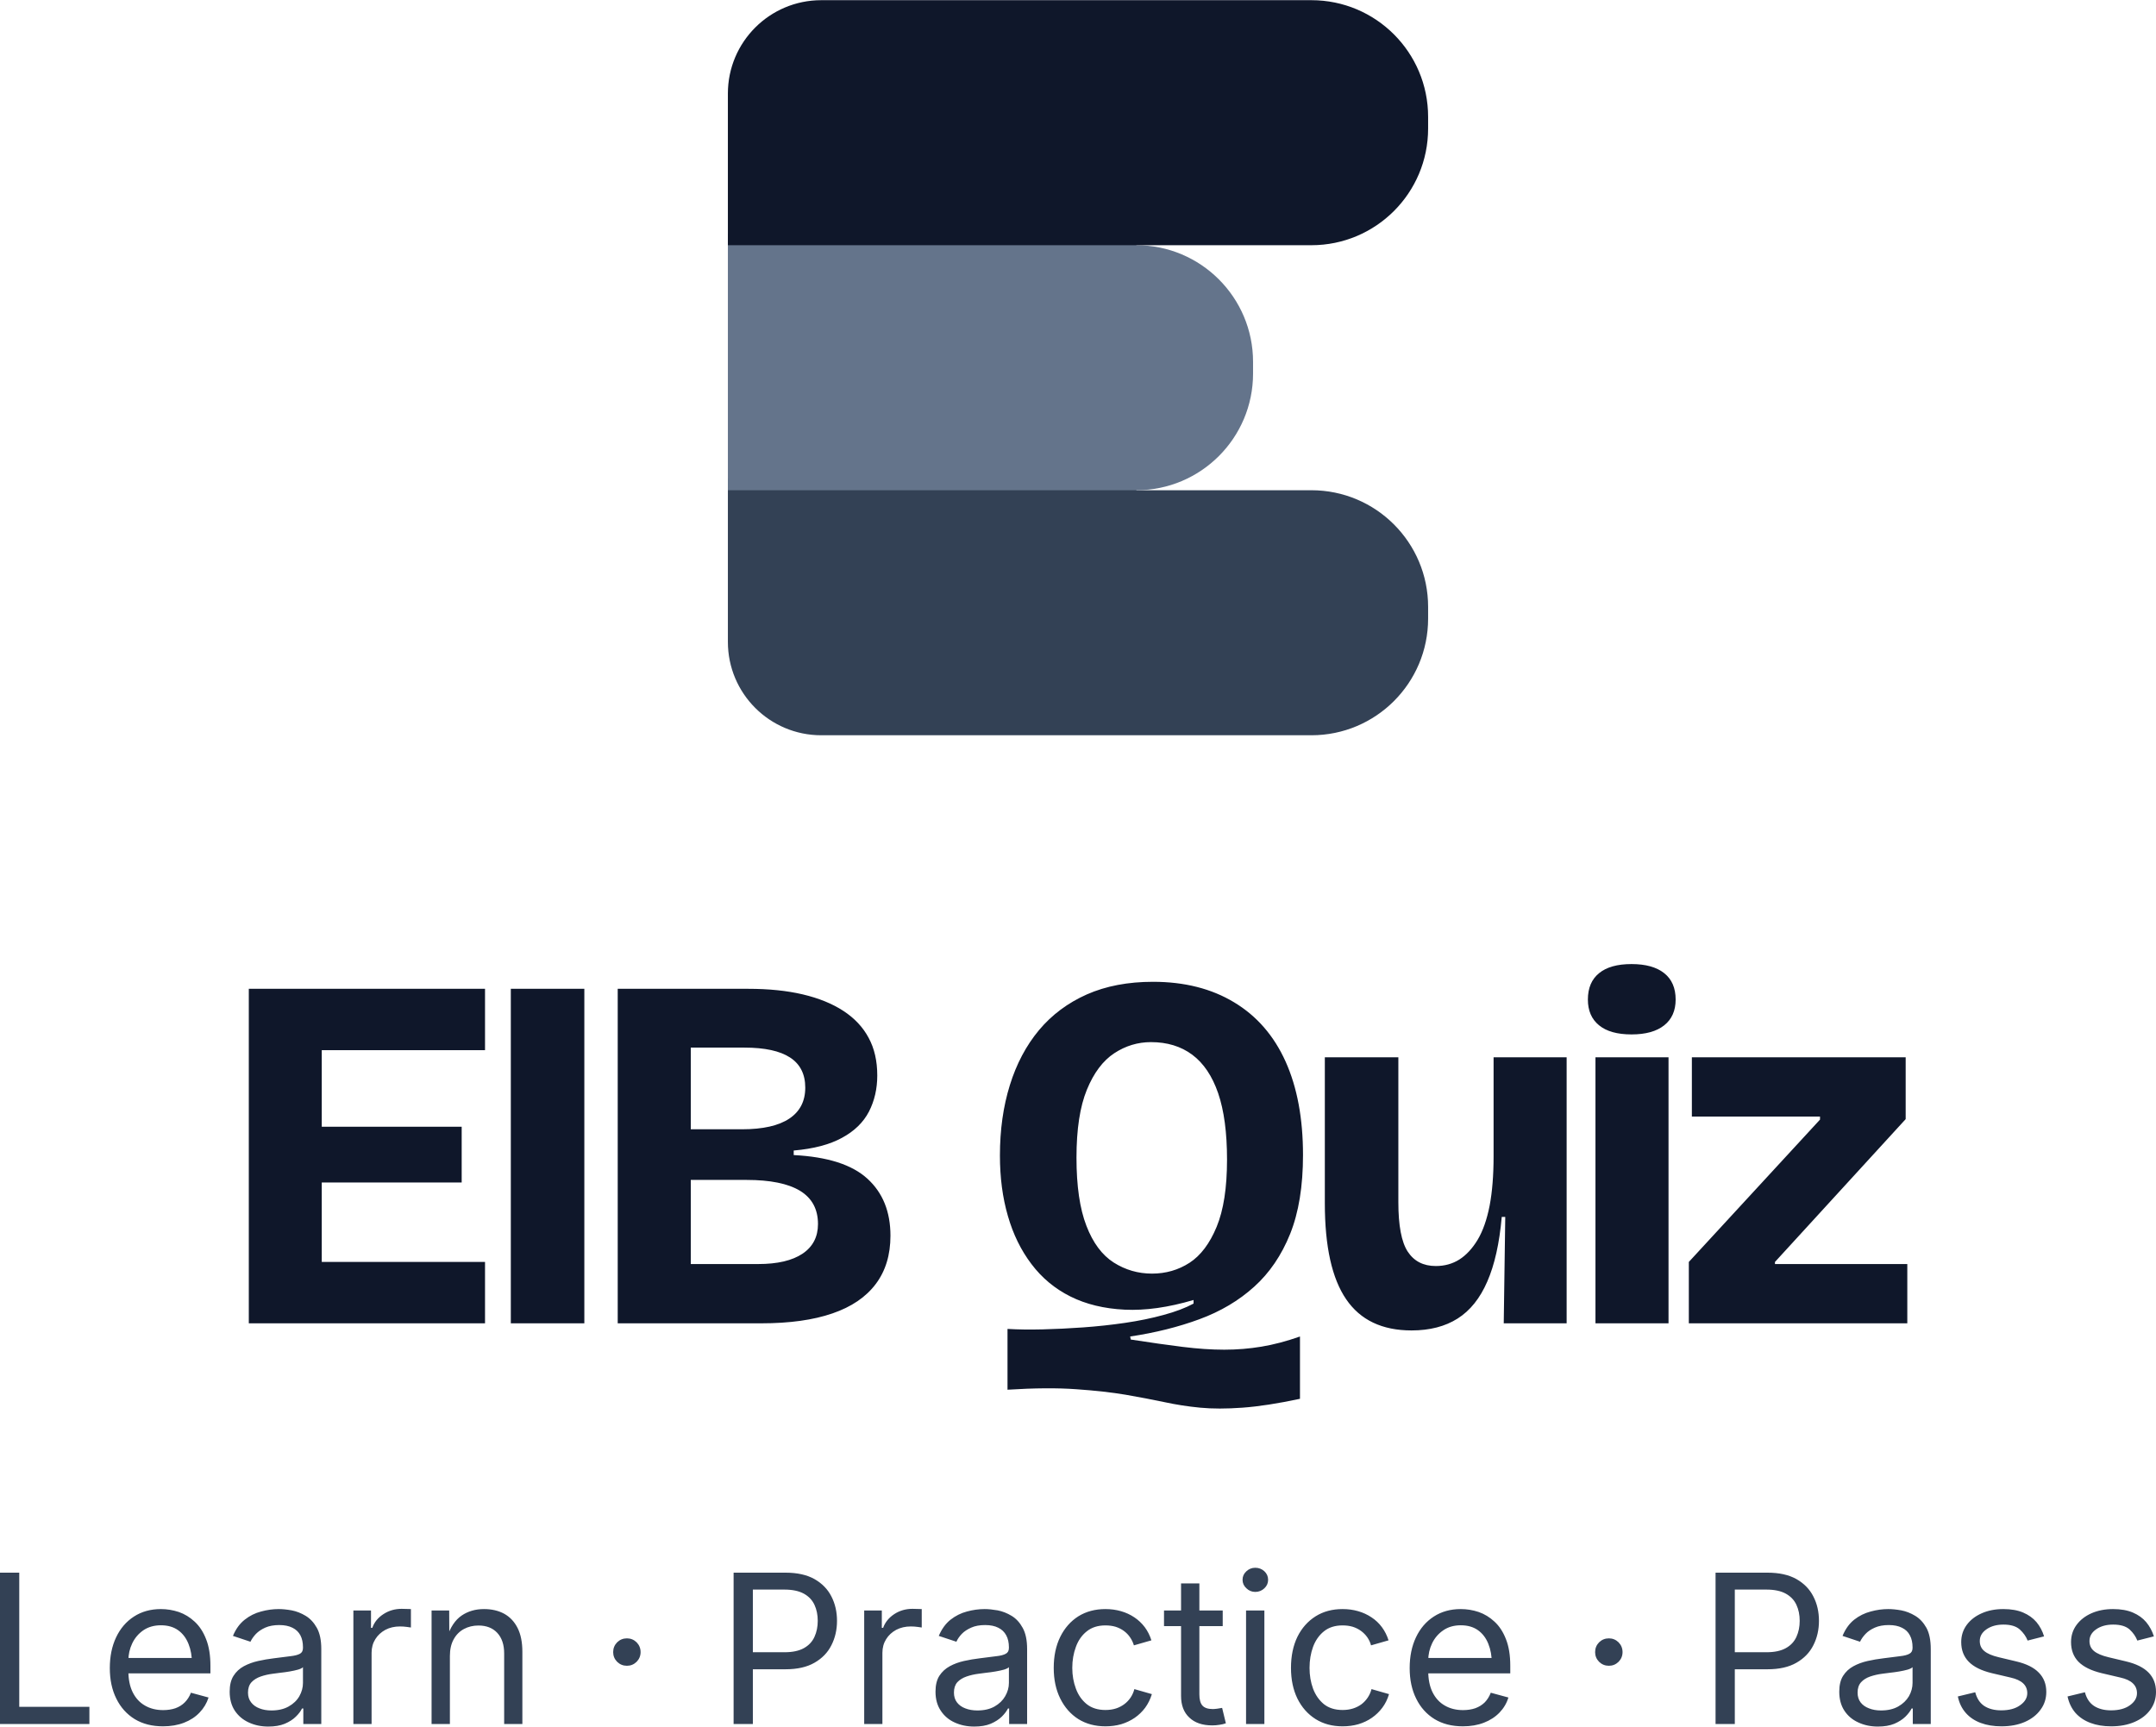
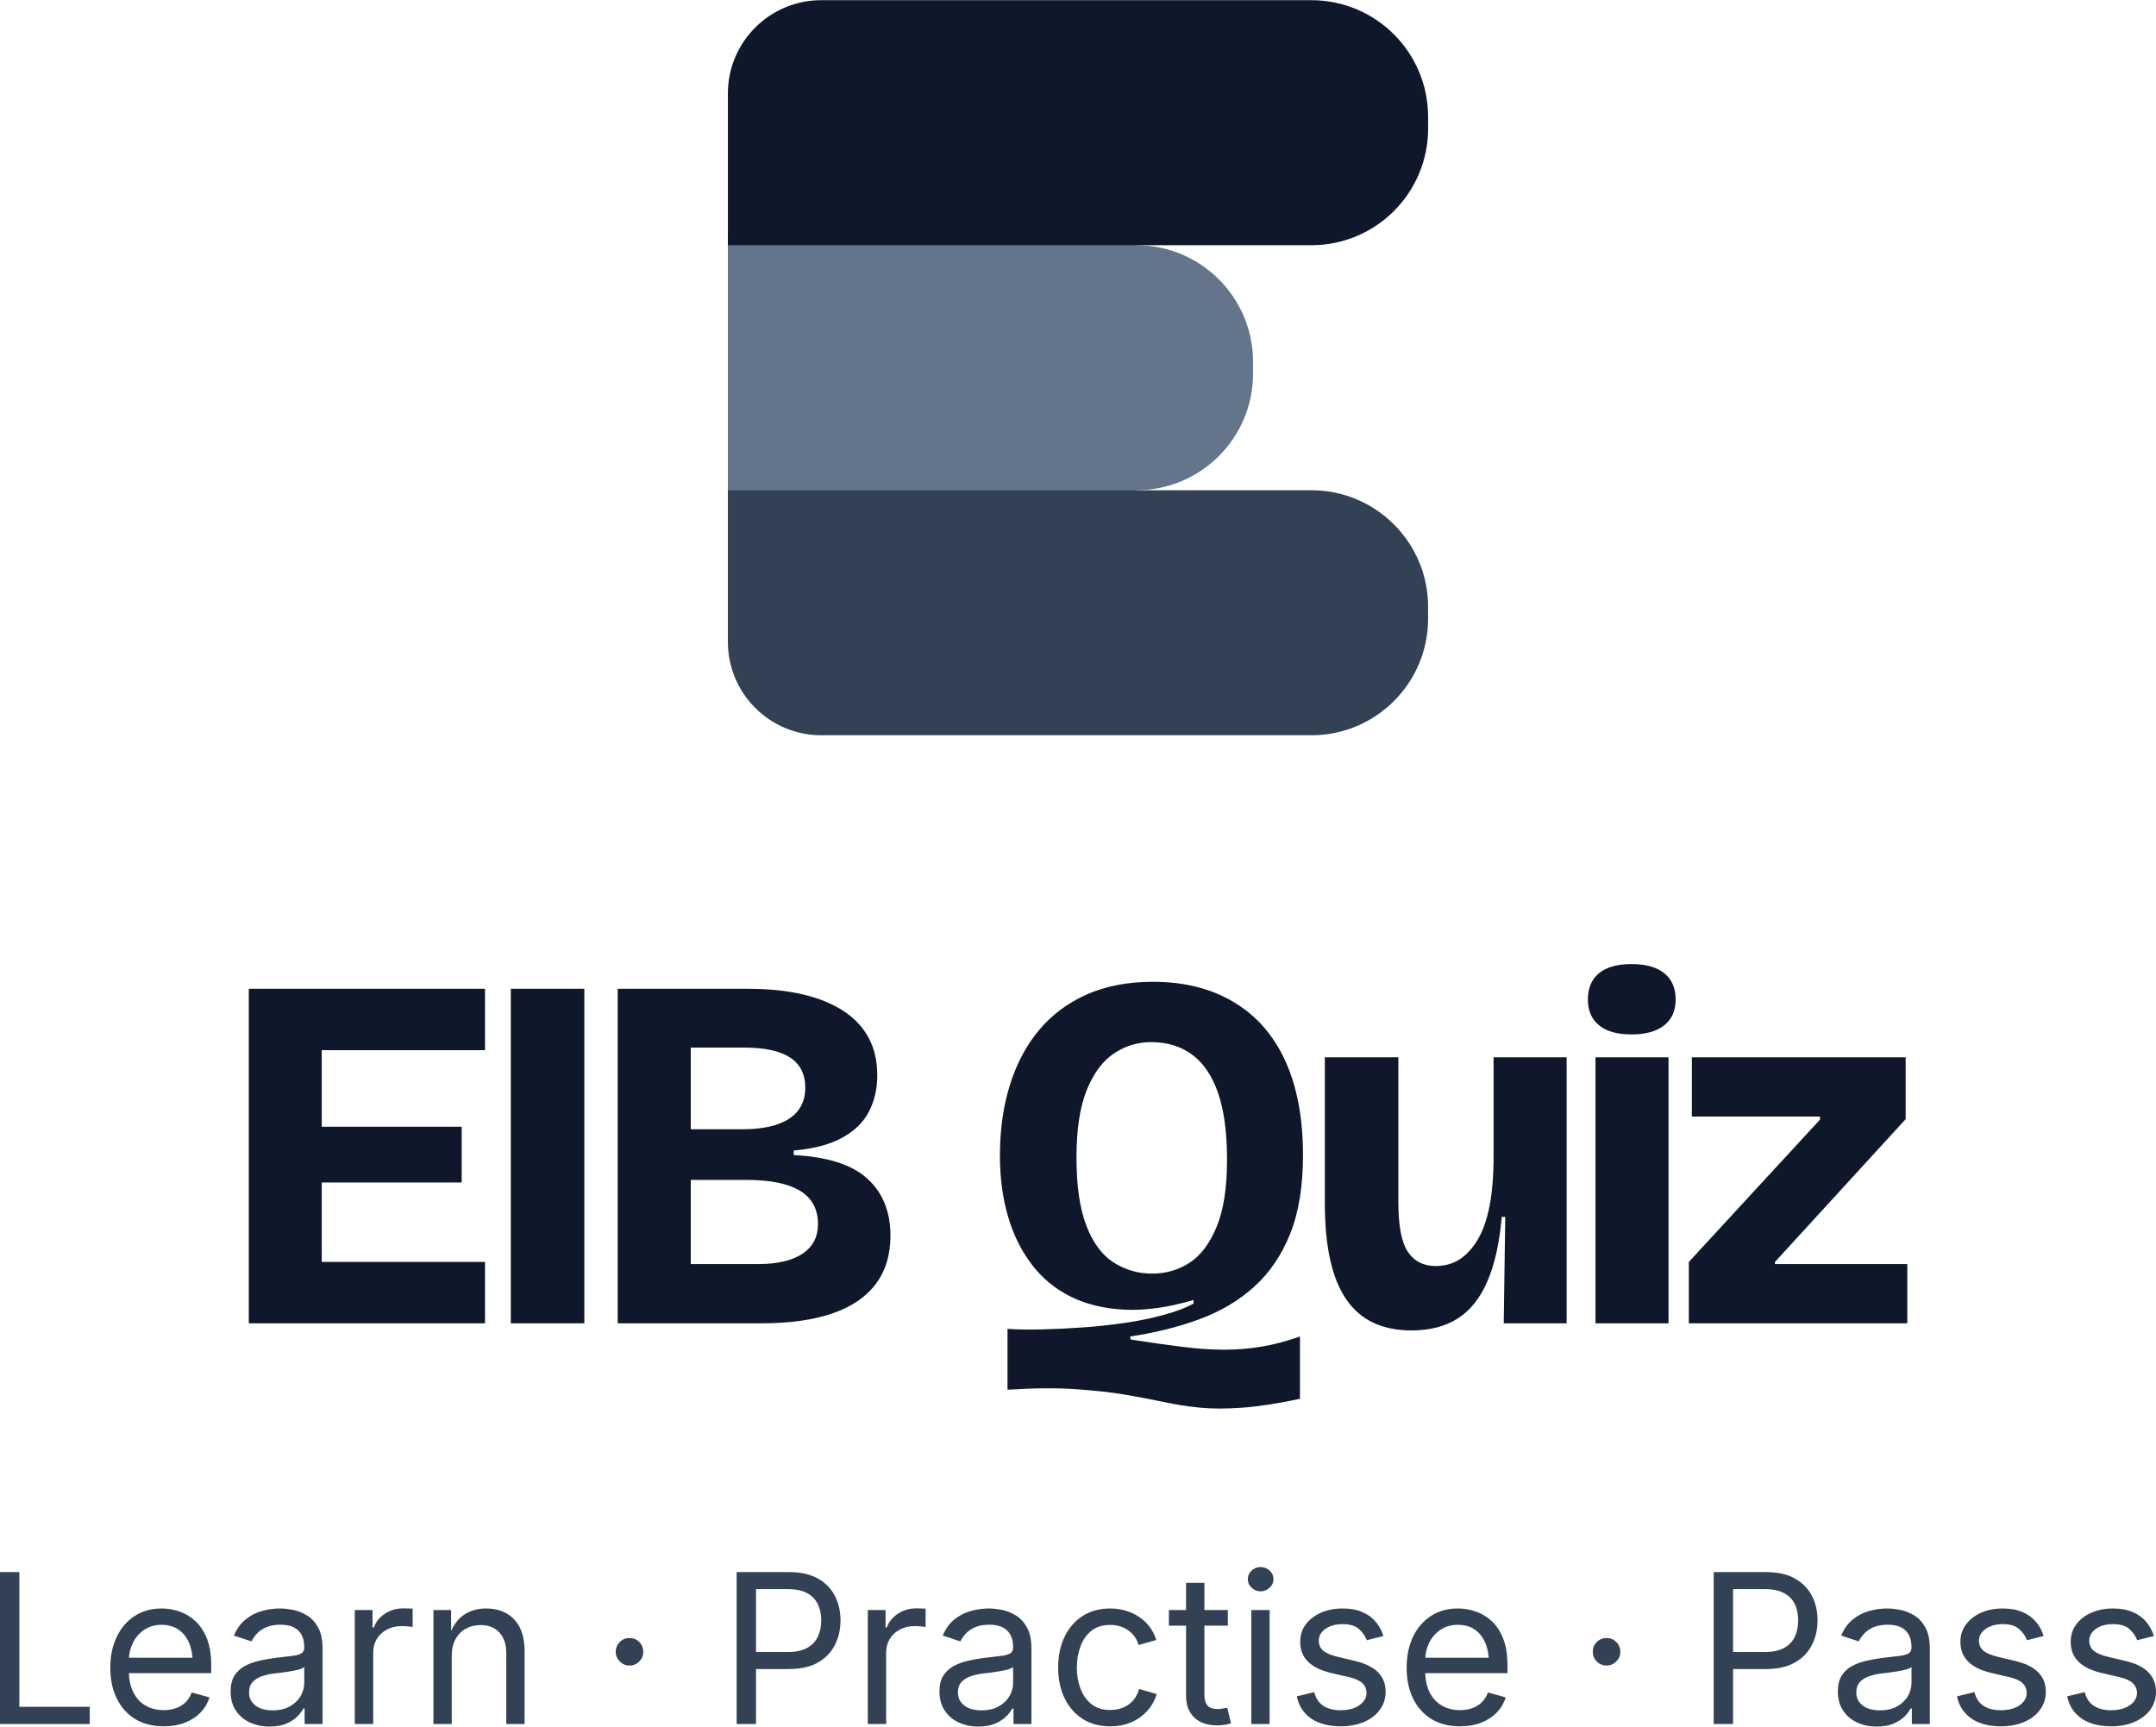
<svg xmlns="http://www.w3.org/2000/svg" viewBox="0 0 184.74 147.96" width="739" height="592" role="img" aria-label="EIB Quiz">
  <g transform="translate(62.37 0) scale(1)">
    <path fill="#334155" d="M0 42H50A10 10 0 0 1 60 52V53A10 10 0 0 1 50 63H8A8 8 0 0 1 0 55Z M0 41H35V42H0Z" />
    <path fill="#64748B" d="M0 21H35A10 10 0 0 1 45 31V32A10 10 0 0 1 35 42H0Z M0 20H35V21H0Z" />
    <path fill="#0F172A" d="M8 0H50A10 10 0 0 1 60 10V11A10 10 0 0 1 50 21H0V8A8 8 0 0 1 8 0Z" />
  </g>
  <path fill="#0F172A" d="M27.57 113.4L21.32 113.4L21.32 84.73L27.57 84.73L27.57 113.4ZM41.56 113.4L25.79 113.4L25.79 108.14L41.56 108.14L41.56 113.4ZM39.56 101.33L25.79 101.33L25.79 96.55L39.56 96.55L39.56 101.33ZM41.56 89.99L25.79 89.99L25.79 84.73L41.56 84.73L41.56 89.99ZM50.07 113.4L43.77 113.4L43.77 84.73L50.07 84.73L50.07 113.4ZM65.23 113.4L52.93 113.4L52.93 84.73L64.1 84.73Q66.75 84.73 68.79 85.21Q70.83 85.69 72.26 86.62Q73.7 87.56 74.43 88.93Q75.17 90.29 75.17 92.16L75.17 92.16Q75.17 93.86 74.46 95.25Q73.74 96.64 72.15 97.5Q70.57 98.37 68.01 98.59L68.01 98.59L68.01 98.98Q72.35 99.2 74.32 101Q76.3 102.8 76.3 105.89L76.3 105.89Q76.3 108.36 75.04 110.03Q73.78 111.71 71.33 112.55Q68.87 113.4 65.23 113.4L65.23 113.4ZM59.19 101.11L59.19 108.32L64.97 108.32Q67.44 108.32 68.77 107.43Q70.09 106.54 70.09 104.89L70.09 104.89Q70.09 102.98 68.55 102.04Q67.01 101.11 63.97 101.11L63.97 101.11L59.19 101.11ZM59.19 89.77L59.19 96.77L63.58 96.77Q66.27 96.77 67.64 95.85Q69 94.94 69 93.2L69 93.2Q69 91.47 67.7 90.62Q66.4 89.77 63.79 89.77L63.79 89.77L59.19 89.77ZM111.39 114.53L111.39 119.87Q108.53 120.48 106.46 120.63Q104.4 120.78 102.84 120.63Q101.27 120.48 99.75 120.15Q98.23 119.83 96.45 119.52Q94.67 119.22 92.24 119.05Q89.81 118.87 86.33 119.09L86.33 119.09L86.33 113.88Q87.68 113.96 89.33 113.92Q90.98 113.88 92.81 113.75Q94.63 113.62 96.41 113.36Q98.19 113.1 99.71 112.68Q101.23 112.27 102.27 111.71L102.27 111.71L102.27 111.4Q99.02 112.36 96.37 112.23Q93.72 112.1 91.72 111.1Q89.72 110.1 88.38 108.32Q87.03 106.54 86.36 104.19Q85.68 101.85 85.68 99.02L85.68 99.02Q85.68 95.72 86.53 92.99Q87.38 90.25 89.03 88.27Q90.68 86.3 93.13 85.21Q95.58 84.13 98.8 84.13L98.8 84.13Q102.84 84.13 105.75 85.89Q108.66 87.64 110.16 90.97Q111.65 94.29 111.65 98.98L111.65 98.98Q111.65 102.98 110.55 105.73Q109.44 108.49 107.46 110.27Q105.49 112.05 102.77 113.05Q100.06 114.05 96.84 114.53L96.84 114.53L96.89 114.79Q99.41 115.18 101.34 115.42Q103.27 115.66 104.9 115.66Q106.53 115.66 108.09 115.4Q109.66 115.14 111.39 114.53L111.39 114.53ZM98.71 109.14L98.71 109.14Q100.49 109.14 101.93 108.21Q103.36 107.28 104.25 105.13Q105.14 102.98 105.14 99.37L105.14 99.37Q105.14 95.9 104.38 93.68Q103.62 91.47 102.16 90.38Q100.71 89.3 98.62 89.3L98.62 89.3Q96.93 89.3 95.48 90.25Q94.02 91.21 93.13 93.38Q92.24 95.55 92.24 99.2L92.24 99.2Q92.24 102.85 93.09 105.04Q93.93 107.23 95.43 108.19Q96.93 109.14 98.71 109.14ZM120.95 114.01L120.95 114.01Q117.17 114.01 115.35 111.34Q113.52 108.67 113.52 103.11L113.52 103.11L113.52 90.6L119.82 90.6L119.82 103.02Q119.82 106.02 120.62 107.25Q121.43 108.49 123.03 108.49L123.03 108.49Q124.16 108.49 125.05 107.93Q125.94 107.36 126.62 106.23Q127.29 105.1 127.64 103.32Q127.98 101.54 127.98 99.07L127.98 99.07L127.98 90.6L134.24 90.6L134.24 102.76L134.24 113.4L128.85 113.4L128.98 104.28L128.68 104.28Q128.38 107.67 127.44 109.82Q126.51 111.97 124.9 112.99Q123.29 114.01 120.95 114.01ZM142.97 113.4L136.71 113.4L136.71 90.6L142.97 90.6L142.97 113.4ZM139.8 88.64L139.8 88.64Q137.97 88.64 137.02 87.86Q136.06 87.08 136.06 85.65L136.06 85.65Q136.06 84.17 137.02 83.39Q137.97 82.61 139.8 82.61L139.8 82.61Q141.62 82.61 142.6 83.39Q143.58 84.17 143.58 85.65L143.58 85.65Q143.58 87.08 142.6 87.86Q141.62 88.64 139.8 88.64ZM163.43 113.4L144.71 113.4L144.71 108.14L155.95 95.94L155.95 95.68L144.97 95.68L144.97 90.6L163.29 90.6L163.29 95.9L152.09 108.14L152.09 108.32L163.43 108.32L163.43 113.4Z" />
-   <path fill="#334155" d="M7.66 147.74L0 147.74L0 134.77L1.65 134.77L1.65 146.27L7.66 146.27L7.66 147.74ZM13.97 147.94L13.97 147.94Q12.56 147.94 11.54 147.32Q10.52 146.69 9.97 145.57Q9.41 144.45 9.41 142.95L9.41 142.95Q9.41 141.45 9.95 140.31Q10.49 139.17 11.48 138.53Q12.47 137.89 13.79 137.89L13.79 137.89Q14.56 137.89 15.32 138.14Q16.07 138.4 16.68 138.97Q17.3 139.54 17.66 140.47Q18.03 141.4 18.03 142.75L18.03 142.75L18.03 143.4L10.48 143.4L10.48 142.08L17.18 142.08L16.45 142.57Q16.45 141.61 16.15 140.87Q15.85 140.12 15.26 139.7Q14.67 139.28 13.79 139.28L13.79 139.28Q12.91 139.28 12.28 139.71Q11.66 140.14 11.33 140.83Q11 141.52 11 142.31L11 142.31L11 143.19Q11 144.27 11.37 145.02Q11.75 145.78 12.42 146.16Q13.09 146.55 13.98 146.55L13.98 146.55Q14.56 146.55 15.03 146.39Q15.5 146.22 15.83 145.89Q16.17 145.55 16.36 145.06L16.36 145.06L17.87 145.47Q17.64 146.2 17.1 146.76Q16.57 147.32 15.77 147.63Q14.97 147.94 13.97 147.94ZM22.99 147.96L22.99 147.96Q22.07 147.96 21.32 147.61Q20.57 147.27 20.12 146.6Q19.68 145.93 19.68 144.97L19.68 144.97Q19.68 144.13 20.01 143.61Q20.34 143.09 20.89 142.79Q21.45 142.49 22.12 142.34Q22.79 142.19 23.46 142.11L23.46 142.11Q24.33 141.99 24.88 141.93Q25.43 141.87 25.7 141.72Q25.96 141.58 25.96 141.22L25.96 141.22L25.96 141.17Q25.96 140.56 25.74 140.14Q25.51 139.71 25.06 139.49Q24.6 139.26 23.93 139.26L23.93 139.26Q23.23 139.26 22.73 139.48Q22.24 139.7 21.93 140.02Q21.62 140.35 21.46 140.69L21.46 140.69L19.96 140.19Q20.33 139.3 20.97 138.8Q21.6 138.3 22.37 138.1Q23.13 137.89 23.88 137.89L23.88 137.89Q24.37 137.89 24.99 138Q25.61 138.12 26.19 138.47Q26.77 138.82 27.15 139.5Q27.53 140.18 27.53 141.32L27.53 141.32L27.53 147.74L25.99 147.74L25.99 146.41L25.88 146.41Q25.72 146.75 25.35 147.11Q24.99 147.47 24.4 147.72Q23.82 147.96 22.99 147.96ZM23.26 146.58L23.26 146.58Q24.13 146.58 24.73 146.24Q25.34 145.9 25.65 145.36Q25.96 144.81 25.96 144.22L25.96 144.22L25.96 142.87Q25.87 142.98 25.54 143.08Q25.22 143.17 24.81 143.24Q24.4 143.31 24.01 143.35Q23.62 143.4 23.4 143.43L23.4 143.43Q22.83 143.5 22.34 143.67Q21.85 143.84 21.55 144.16Q21.25 144.49 21.25 145.05L21.25 145.05Q21.25 145.55 21.52 145.89Q21.78 146.23 22.23 146.4Q22.68 146.58 23.26 146.58ZM31.84 147.74L30.28 147.74L30.28 138.01L31.79 138.01L31.79 139.5L31.9 139.5Q32.16 138.77 32.86 138.32Q33.55 137.87 34.42 137.87L34.42 137.87Q34.59 137.87 34.83 137.88Q35.07 137.89 35.21 137.89L35.21 137.89L35.21 139.47Q35.14 139.45 34.86 139.42Q34.58 139.38 34.27 139.38L34.27 139.38Q33.57 139.38 33.02 139.67Q32.47 139.97 32.16 140.47Q31.84 140.98 31.84 141.64L31.84 141.64L31.84 147.74ZM38.55 141.91L38.55 141.91L38.55 147.74L36.98 147.74L36.98 138.01L38.49 138.01L38.5 140.37L38.28 140.37Q38.72 139.02 39.55 138.45Q40.37 137.89 41.47 137.89L41.47 137.89Q42.46 137.89 43.2 138.29Q43.94 138.7 44.35 139.51Q44.76 140.32 44.76 141.56L44.76 141.56L44.76 147.74L43.2 147.74L43.2 141.69Q43.2 140.57 42.61 139.93Q42.02 139.3 41 139.3L41 139.3Q40.31 139.3 39.75 139.6Q39.19 139.9 38.87 140.49Q38.55 141.07 38.55 141.91ZM53.72 142.75L53.72 142.75Q53.23 142.75 52.88 142.41Q52.54 142.06 52.54 141.58L52.54 141.58Q52.54 141.09 52.88 140.74Q53.23 140.4 53.72 140.4L53.72 140.4Q54.2 140.4 54.55 140.74Q54.89 141.09 54.89 141.58L54.89 141.58Q54.89 142.06 54.55 142.41Q54.2 142.75 53.72 142.75ZM64.51 147.74L62.86 147.74L62.86 134.77L67.3 134.77Q68.81 134.77 69.79 135.32Q70.77 135.88 71.24 136.81Q71.72 137.74 71.72 138.9L71.72 138.9Q71.72 140.05 71.24 140.99Q70.77 141.93 69.79 142.49Q68.82 143.05 67.31 143.05L67.31 143.05L64.16 143.05L64.16 141.59L67.23 141.59Q68.25 141.59 68.88 141.24Q69.51 140.89 69.79 140.27Q70.07 139.66 70.07 138.9L70.07 138.9Q70.07 138.13 69.79 137.53Q69.51 136.92 68.88 136.57Q68.24 136.22 67.21 136.22L67.21 136.22L64.51 136.22L64.51 147.74ZM75.61 147.74L74.05 147.74L74.05 138.01L75.56 138.01L75.56 139.5L75.67 139.5Q75.94 138.77 76.63 138.32Q77.32 137.87 78.19 137.87L78.19 137.87Q78.36 137.87 78.6 137.88Q78.84 137.89 78.98 137.89L78.98 137.89L78.98 139.47Q78.91 139.45 78.63 139.42Q78.35 139.38 78.04 139.38L78.04 139.38Q77.35 139.38 76.79 139.67Q76.24 139.97 75.93 140.47Q75.61 140.98 75.61 141.64L75.61 141.64L75.61 147.74ZM83.48 147.96L83.48 147.96Q82.56 147.96 81.8 147.61Q81.05 147.27 80.61 146.6Q80.16 145.93 80.16 144.97L80.16 144.97Q80.16 144.13 80.49 143.61Q80.83 143.09 81.38 142.79Q81.93 142.49 82.6 142.34Q83.27 142.19 83.95 142.11L83.95 142.11Q84.82 141.99 85.37 141.93Q85.92 141.87 86.18 141.72Q86.45 141.58 86.45 141.22L86.45 141.22L86.45 141.17Q86.45 140.56 86.22 140.14Q85.99 139.71 85.54 139.49Q85.09 139.26 84.41 139.26L84.41 139.26Q83.71 139.26 83.22 139.48Q82.72 139.7 82.41 140.02Q82.1 140.35 81.95 140.69L81.95 140.69L80.44 140.19Q80.82 139.3 81.45 138.8Q82.09 138.3 82.85 138.1Q83.62 137.89 84.37 137.89L84.37 137.89Q84.85 137.89 85.48 138Q86.1 138.12 86.68 138.47Q87.26 138.82 87.63 139.5Q88.01 140.18 88.01 141.32L88.01 141.32L88.01 147.74L86.47 147.74L86.47 146.41L86.37 146.41Q86.2 146.75 85.84 147.11Q85.47 147.47 84.89 147.72Q84.31 147.96 83.48 147.96ZM83.75 146.58L83.75 146.58Q84.62 146.58 85.22 146.24Q85.82 145.9 86.13 145.36Q86.45 144.81 86.45 144.22L86.45 144.22L86.45 142.87Q86.35 142.98 86.03 143.08Q85.71 143.17 85.29 143.24Q84.88 143.31 84.49 143.35Q84.11 143.4 83.88 143.43L83.88 143.43Q83.31 143.5 82.82 143.67Q82.33 143.84 82.03 144.16Q81.74 144.49 81.74 145.05L81.74 145.05Q81.74 145.55 82 145.89Q82.26 146.23 82.71 146.4Q83.17 146.58 83.75 146.58ZM94.72 147.94L94.72 147.94Q93.4 147.94 92.4 147.32Q91.41 146.69 90.85 145.56Q90.29 144.43 90.29 142.93L90.29 142.93Q90.29 141.41 90.85 140.27Q91.41 139.14 92.4 138.51Q93.4 137.89 94.72 137.89L94.72 137.89Q95.42 137.89 96.05 138.07Q96.68 138.25 97.2 138.6Q97.71 138.94 98.09 139.44Q98.46 139.94 98.66 140.57L98.66 140.57L97.16 141Q97.05 140.63 96.83 140.31Q96.62 140 96.31 139.77Q96 139.54 95.6 139.41Q95.2 139.29 94.72 139.29L94.72 139.29Q93.75 139.29 93.12 139.8Q92.49 140.3 92.19 141.13Q91.88 141.96 91.88 142.93L91.88 142.93Q91.88 143.89 92.19 144.71Q92.49 145.53 93.12 146.04Q93.75 146.54 94.72 146.54L94.72 146.54Q95.21 146.54 95.62 146.41Q96.02 146.28 96.34 146.04Q96.66 145.8 96.88 145.47Q97.1 145.14 97.2 144.75L97.2 144.75L98.7 145.18Q98.5 145.83 98.13 146.34Q97.75 146.85 97.23 147.21Q96.7 147.57 96.07 147.76Q95.43 147.94 94.72 147.94ZM99.74 138.01L104.77 138.01L104.77 139.35L99.74 139.35L99.74 138.01ZM101.2 145.33L101.2 135.69L102.77 135.69L102.77 145.21Q102.77 145.86 103.03 146.16Q103.3 146.46 103.92 146.46L103.92 146.46Q104.06 146.46 104.29 146.43Q104.53 146.4 104.72 146.36L104.72 146.36L105.04 147.68Q104.79 147.77 104.49 147.81Q104.18 147.86 103.87 147.86L103.87 147.86Q102.61 147.86 101.91 147.19Q101.2 146.53 101.2 145.33L101.2 145.33ZM108.34 147.74L106.77 147.74L106.77 138.01L108.34 138.01L108.34 147.74ZM107.56 136.42L107.56 136.42Q107.12 136.42 106.8 136.11Q106.47 135.81 106.47 135.38L106.47 135.38Q106.47 134.95 106.8 134.65Q107.12 134.35 107.56 134.35L107.56 134.35Q108.01 134.35 108.34 134.65Q108.66 134.95 108.66 135.38L108.66 135.38Q108.66 135.81 108.34 136.11Q108.01 136.42 107.56 136.42ZM115.04 147.94L115.04 147.94Q113.72 147.94 112.73 147.32Q111.73 146.69 111.17 145.56Q110.62 144.43 110.62 142.93L110.62 142.93Q110.62 141.41 111.17 140.27Q111.73 139.14 112.73 138.51Q113.72 137.89 115.04 137.89L115.04 137.89Q115.75 137.89 116.37 138.07Q117 138.25 117.52 138.6Q118.04 138.94 118.41 139.44Q118.78 139.94 118.98 140.57L118.98 140.57L117.48 141Q117.38 140.63 117.16 140.31Q116.94 140 116.63 139.77Q116.32 139.54 115.92 139.41Q115.52 139.29 115.04 139.29L115.04 139.29Q114.07 139.29 113.44 139.8Q112.82 140.3 112.51 141.13Q112.21 141.96 112.21 142.93L112.21 142.93Q112.21 143.89 112.51 144.71Q112.82 145.53 113.44 146.04Q114.07 146.54 115.04 146.54L115.04 146.54Q115.53 146.54 115.94 146.41Q116.35 146.28 116.67 146.04Q116.98 145.8 117.2 145.47Q117.42 145.14 117.52 144.75L117.52 144.75L119.02 145.18Q118.83 145.83 118.45 146.34Q118.07 146.85 117.55 147.21Q117.03 147.57 116.39 147.76Q115.76 147.94 115.04 147.94ZM125.35 147.94L125.35 147.94Q123.94 147.94 122.92 147.32Q121.9 146.69 121.35 145.57Q120.79 144.45 120.79 142.95L120.79 142.95Q120.79 141.45 121.33 140.31Q121.87 139.17 122.86 138.53Q123.85 137.89 125.17 137.89L125.17 137.89Q125.95 137.89 126.7 138.14Q127.45 138.4 128.06 138.97Q128.68 139.54 129.04 140.47Q129.41 141.4 129.41 142.75L129.41 142.75L129.41 143.4L121.86 143.4L121.86 142.08L128.56 142.08L127.83 142.57Q127.83 141.61 127.53 140.87Q127.23 140.12 126.64 139.7Q126.05 139.28 125.17 139.28L125.17 139.28Q124.29 139.28 123.67 139.71Q123.04 140.14 122.71 140.83Q122.38 141.52 122.38 142.31L122.38 142.31L122.38 143.19Q122.38 144.27 122.75 145.02Q123.13 145.78 123.8 146.16Q124.47 146.55 125.36 146.55L125.36 146.55Q125.94 146.55 126.41 146.39Q126.88 146.22 127.22 145.89Q127.55 145.55 127.74 145.06L127.74 145.06L129.25 145.47Q129.03 146.2 128.49 146.76Q127.95 147.32 127.15 147.63Q126.35 147.94 125.35 147.94ZM137.86 142.75L137.86 142.75Q137.37 142.75 137.02 142.41Q136.68 142.06 136.68 141.58L136.68 141.58Q136.68 141.09 137.02 140.74Q137.37 140.4 137.86 140.4L137.86 140.4Q138.34 140.4 138.69 140.74Q139.03 141.09 139.03 141.58L139.03 141.58Q139.03 142.06 138.69 142.41Q138.34 142.75 137.86 142.75ZM148.65 147.74L147 147.74L147 134.77L151.44 134.77Q152.95 134.77 153.93 135.32Q154.91 135.88 155.38 136.81Q155.86 137.74 155.86 138.9L155.86 138.9Q155.86 140.05 155.38 140.99Q154.91 141.93 153.93 142.49Q152.96 143.05 151.45 143.05L151.45 143.05L148.3 143.05L148.3 141.59L151.37 141.59Q152.39 141.59 153.02 141.24Q153.65 140.89 153.93 140.27Q154.21 139.66 154.21 138.9L154.21 138.9Q154.21 138.13 153.93 137.53Q153.65 136.92 153.02 136.57Q152.39 136.22 151.35 136.22L151.35 136.22L148.65 136.22L148.65 147.74ZM160.91 147.96L160.91 147.96Q159.99 147.96 159.24 147.61Q158.48 147.27 158.04 146.6Q157.6 145.93 157.6 144.97L157.6 144.97Q157.6 144.13 157.93 143.61Q158.26 143.09 158.81 142.79Q159.36 142.49 160.03 142.34Q160.7 142.19 161.38 142.11L161.38 142.11Q162.25 141.99 162.8 141.93Q163.35 141.87 163.61 141.72Q163.88 141.58 163.88 141.22L163.88 141.22L163.88 141.17Q163.88 140.56 163.65 140.14Q163.43 139.71 162.97 139.49Q162.52 139.26 161.84 139.26L161.84 139.26Q161.15 139.26 160.65 139.48Q160.15 139.7 159.85 140.02Q159.54 140.35 159.38 140.69L159.38 140.69L157.88 140.19Q158.25 139.3 158.88 138.8Q159.52 138.3 160.29 138.1Q161.05 137.89 161.8 137.89L161.8 137.89Q162.29 137.89 162.91 138Q163.53 138.12 164.11 138.47Q164.69 138.82 165.07 139.5Q165.44 140.18 165.44 141.32L165.44 141.32L165.44 147.74L163.9 147.74L163.9 146.41L163.8 146.41Q163.63 146.75 163.27 147.11Q162.9 147.47 162.32 147.72Q161.74 147.96 160.91 147.96ZM161.18 146.58L161.18 146.58Q162.05 146.58 162.65 146.24Q163.25 145.9 163.57 145.36Q163.88 144.81 163.88 144.22L163.88 144.22L163.88 142.87Q163.78 142.98 163.46 143.08Q163.14 143.17 162.73 143.24Q162.31 143.31 161.93 143.35Q161.54 143.4 161.31 143.43L161.31 143.43Q160.75 143.5 160.25 143.67Q159.76 143.84 159.47 144.16Q159.17 144.49 159.17 145.05L159.17 145.05Q159.17 145.55 159.43 145.89Q159.69 146.23 160.15 146.4Q160.6 146.58 161.18 146.58ZM171.5 147.94L171.5 147.94Q170.5 147.94 169.72 147.65Q168.94 147.36 168.44 146.79Q167.93 146.21 167.76 145.38L167.76 145.38L169.25 145.02Q169.46 145.82 170.03 146.2Q170.61 146.57 171.48 146.57L171.48 146.57Q172.5 146.57 173.1 146.13Q173.71 145.7 173.71 145.1L173.71 145.1Q173.71 144.59 173.36 144.26Q173 143.92 172.28 143.76L172.28 143.76L170.66 143.38Q169.34 143.06 168.7 142.41Q168.05 141.75 168.05 140.72L168.05 140.72Q168.05 139.89 168.52 139.25Q168.99 138.61 169.81 138.25Q170.62 137.89 171.66 137.89L171.66 137.89Q172.66 137.89 173.36 138.19Q174.06 138.49 174.5 139.01Q174.94 139.54 175.15 140.23L175.15 140.23L173.74 140.59Q173.54 140.07 173.07 139.64Q172.6 139.22 171.67 139.22L171.67 139.22Q170.8 139.22 170.22 139.62Q169.64 140.02 169.64 140.63L169.64 140.63Q169.64 141.17 170.03 141.49Q170.42 141.82 171.27 142.02L171.27 142.02L172.74 142.37Q174.07 142.68 174.7 143.34Q175.34 143.99 175.34 144.99L175.34 144.99Q175.34 145.85 174.85 146.51Q174.37 147.18 173.51 147.56Q172.64 147.94 171.5 147.94ZM180.9 147.94L180.9 147.94Q179.9 147.94 179.13 147.65Q178.35 147.36 177.84 146.79Q177.34 146.21 177.16 145.38L177.16 145.38L178.65 145.02Q178.86 145.82 179.44 146.2Q180.02 146.57 180.89 146.57L180.89 146.57Q181.91 146.57 182.51 146.13Q183.11 145.7 183.11 145.1L183.11 145.1Q183.11 144.59 182.76 144.26Q182.41 143.92 181.69 143.76L181.69 143.76L180.07 143.38Q178.75 143.06 178.1 142.41Q177.46 141.75 177.46 140.72L177.46 140.72Q177.46 139.89 177.93 139.25Q178.4 138.61 179.21 138.25Q180.03 137.89 181.06 137.89L181.06 137.89Q182.06 137.89 182.76 138.19Q183.46 138.49 183.9 139.01Q184.34 139.54 184.56 140.23L184.56 140.23L183.14 140.59Q182.94 140.07 182.48 139.64Q182.01 139.22 181.07 139.22L181.07 139.22Q180.2 139.22 179.62 139.62Q179.04 140.02 179.04 140.63L179.04 140.63Q179.04 141.17 179.43 141.49Q179.83 141.82 180.68 142.02L180.68 142.02L182.15 142.37Q183.47 142.68 184.11 143.34Q184.74 143.99 184.74 144.99L184.74 144.99Q184.74 145.85 184.26 146.51Q183.78 147.18 182.91 147.56Q182.04 147.94 180.9 147.94Z" />
+   <path fill="#334155" d="M7.69 147.74L0 147.74L0 134.72L1.66 134.72L1.66 146.27L7.69 146.27L7.69 147.74ZM14.03 147.94L14.03 147.94Q12.62 147.94 11.59 147.32Q10.56 146.69 10.01 145.56Q9.45 144.43 9.45 142.93L9.45 142.93Q9.45 141.43 10 140.28Q10.54 139.14 11.53 138.49Q12.52 137.84 13.85 137.84L13.85 137.84Q14.63 137.84 15.38 138.1Q16.14 138.36 16.75 138.93Q17.37 139.5 17.74 140.44Q18.1 141.37 18.1 142.73L18.1 142.73L18.1 143.38L10.52 143.38L10.52 142.06L17.26 142.06L16.52 142.55Q16.52 141.58 16.22 140.84Q15.92 140.09 15.32 139.67Q14.73 139.24 13.85 139.24L13.85 139.24Q12.97 139.24 12.34 139.68Q11.71 140.11 11.38 140.8Q11.04 141.5 11.04 142.29L11.04 142.29L11.04 143.17Q11.04 144.26 11.42 145.01Q11.79 145.77 12.47 146.16Q13.15 146.55 14.04 146.55L14.04 146.55Q14.62 146.55 15.09 146.38Q15.56 146.21 15.9 145.88Q16.24 145.54 16.43 145.04L16.43 145.04L17.95 145.46Q17.72 146.2 17.18 146.76Q16.64 147.32 15.84 147.63Q15.04 147.94 14.03 147.94ZM23.09 147.96L23.09 147.96Q22.17 147.96 21.41 147.61Q20.65 147.26 20.21 146.59Q19.76 145.92 19.76 144.96L19.76 144.96Q19.76 144.12 20.09 143.59Q20.43 143.07 20.98 142.77Q21.54 142.47 22.21 142.32Q22.88 142.17 23.56 142.08L23.56 142.08Q24.44 141.97 24.99 141.91Q25.54 141.85 25.8 141.7Q26.07 141.55 26.07 141.19L26.07 141.19L26.07 141.14Q26.07 140.53 25.84 140.1Q25.62 139.68 25.16 139.45Q24.71 139.23 24.03 139.23L24.03 139.23Q23.33 139.23 22.83 139.44Q22.33 139.66 22.02 139.99Q21.71 140.32 21.55 140.66L21.55 140.66L20.04 140.16Q20.42 139.27 21.06 138.77Q21.69 138.26 22.46 138.05Q23.23 137.84 23.98 137.84L23.98 137.84Q24.47 137.84 25.1 137.96Q25.72 138.08 26.3 138.43Q26.88 138.78 27.26 139.47Q27.64 140.15 27.64 141.3L27.64 141.3L27.64 147.74L26.1 147.74L26.1 146.41L25.99 146.41Q25.83 146.75 25.46 147.11Q25.09 147.47 24.51 147.72Q23.92 147.96 23.09 147.96ZM23.36 146.57L23.36 146.57Q24.24 146.57 24.84 146.23Q25.44 145.89 25.76 145.35Q26.07 144.8 26.07 144.21L26.07 144.21L26.07 142.85Q25.97 142.96 25.65 143.06Q25.33 143.15 24.91 143.22Q24.5 143.29 24.11 143.34Q23.72 143.38 23.49 143.41L23.49 143.41Q22.93 143.48 22.43 143.65Q21.94 143.82 21.64 144.15Q21.34 144.48 21.34 145.04L21.34 145.04Q21.34 145.54 21.61 145.88Q21.87 146.22 22.32 146.4Q22.78 146.57 23.36 146.57ZM31.98 147.74L30.4 147.74L30.4 137.97L31.92 137.97L31.92 139.47L32.03 139.47Q32.3 138.73 32.99 138.28Q33.69 137.83 34.56 137.83L34.56 137.83Q34.74 137.83 34.98 137.84Q35.22 137.84 35.36 137.85L35.36 137.85L35.36 139.43Q35.29 139.42 35.01 139.38Q34.73 139.35 34.41 139.35L34.41 139.35Q33.72 139.35 33.16 139.64Q32.61 139.93 32.29 140.44Q31.98 140.96 31.98 141.62L31.98 141.62L31.98 147.74ZM38.71 141.88L38.71 141.88L38.71 147.74L37.14 147.74L37.14 137.97L38.65 137.97L38.66 140.33L38.44 140.33Q38.89 138.98 39.71 138.41Q40.54 137.84 41.65 137.84L41.65 137.84Q42.64 137.84 43.38 138.25Q44.12 138.66 44.54 139.47Q44.95 140.29 44.95 141.53L44.95 141.53L44.95 147.74L43.38 147.74L43.38 141.66Q43.38 140.54 42.79 139.9Q42.2 139.26 41.18 139.26L41.18 139.26Q40.48 139.26 39.92 139.57Q39.36 139.87 39.04 140.46Q38.71 141.04 38.71 141.88ZM53.94 142.73L53.94 142.73Q53.45 142.73 53.11 142.38Q52.76 142.04 52.76 141.55L52.76 141.55Q52.76 141.06 53.11 140.71Q53.45 140.37 53.94 140.37L53.94 140.37Q54.43 140.37 54.78 140.71Q55.12 141.06 55.12 141.55L55.12 141.55Q55.12 142.04 54.78 142.38Q54.43 142.73 53.94 142.73ZM64.78 147.74L63.12 147.74L63.12 134.72L67.58 134.72Q69.1 134.72 70.08 135.27Q71.07 135.83 71.54 136.76Q72.02 137.7 72.02 138.86L72.02 138.86Q72.02 140.02 71.54 140.96Q71.07 141.91 70.09 142.47Q69.11 143.03 67.59 143.03L67.59 143.03L64.43 143.03L64.43 141.57L67.51 141.57Q68.54 141.57 69.17 141.21Q69.8 140.86 70.08 140.24Q70.37 139.63 70.37 138.86L70.37 138.86Q70.37 138.09 70.08 137.48Q69.8 136.88 69.17 136.53Q68.53 136.18 67.49 136.18L67.49 136.18L64.78 136.18L64.78 147.74ZM75.93 147.74L74.36 147.74L74.36 137.97L75.88 137.97L75.88 139.47L75.98 139.47Q76.26 138.73 76.95 138.28Q77.64 137.83 78.52 137.83L78.52 137.83Q78.69 137.83 78.93 137.84Q79.17 137.84 79.31 137.85L79.31 137.85L79.31 139.43Q79.24 139.42 78.96 139.38Q78.68 139.35 78.37 139.35L78.37 139.35Q77.67 139.35 77.12 139.64Q76.56 139.93 76.25 140.44Q75.93 140.96 75.93 141.62L75.93 141.62L75.93 147.74ZM83.83 147.96L83.83 147.96Q82.9 147.96 82.15 147.61Q81.39 147.26 80.95 146.59Q80.5 145.92 80.5 144.96L80.5 144.96Q80.5 144.12 80.83 143.59Q81.17 143.07 81.72 142.77Q82.28 142.47 82.95 142.32Q83.62 142.17 84.3 142.08L84.3 142.08Q85.18 141.97 85.73 141.91Q86.28 141.85 86.54 141.7Q86.81 141.55 86.81 141.19L86.81 141.19L86.81 141.14Q86.81 140.53 86.58 140.1Q86.36 139.68 85.9 139.45Q85.45 139.23 84.77 139.23L84.77 139.23Q84.07 139.23 83.57 139.44Q83.07 139.66 82.76 139.99Q82.45 140.32 82.29 140.66L82.29 140.66L80.78 140.16Q81.16 139.27 81.79 138.77Q82.43 138.26 83.2 138.05Q83.97 137.84 84.72 137.84L84.72 137.84Q85.21 137.84 85.84 137.96Q86.46 138.08 87.04 138.43Q87.62 138.78 88 139.47Q88.38 140.15 88.38 141.3L88.38 141.3L88.38 147.74L86.84 147.74L86.84 146.41L86.73 146.41Q86.57 146.75 86.2 147.11Q85.83 147.47 85.25 147.72Q84.66 147.96 83.83 147.96ZM84.1 146.57L84.1 146.57Q84.98 146.57 85.58 146.23Q86.18 145.89 86.5 145.35Q86.81 144.8 86.81 144.21L86.81 144.21L86.81 142.85Q86.71 142.96 86.39 143.06Q86.07 143.15 85.65 143.22Q85.24 143.29 84.85 143.34Q84.46 143.38 84.23 143.41L84.23 143.41Q83.66 143.48 83.17 143.65Q82.68 143.82 82.38 144.15Q82.08 144.48 82.08 145.04L82.08 145.04Q82.08 145.54 82.35 145.88Q82.61 146.22 83.06 146.4Q83.52 146.57 84.1 146.57ZM95.12 147.94L95.12 147.94Q93.79 147.94 92.79 147.32Q91.79 146.69 91.23 145.55Q90.67 144.41 90.67 142.91L90.67 142.91Q90.67 141.38 91.23 140.24Q91.79 139.1 92.79 138.47Q93.79 137.84 95.12 137.84L95.12 137.84Q95.83 137.84 96.46 138.03Q97.08 138.21 97.6 138.56Q98.12 138.9 98.5 139.4Q98.88 139.91 99.08 140.54L99.08 140.54L97.56 140.97Q97.46 140.6 97.24 140.28Q97.02 139.97 96.71 139.74Q96.4 139.5 96 139.38Q95.6 139.25 95.12 139.25L95.12 139.25Q94.14 139.25 93.51 139.76Q92.88 140.27 92.58 141.1Q92.27 141.93 92.27 142.91L92.27 142.91Q92.27 143.87 92.58 144.7Q92.88 145.52 93.51 146.03Q94.14 146.54 95.12 146.54L95.12 146.54Q95.61 146.54 96.02 146.41Q96.43 146.28 96.75 146.04Q97.07 145.8 97.29 145.46Q97.5 145.13 97.61 144.74L97.61 144.74L99.11 145.17Q98.92 145.82 98.54 146.33Q98.16 146.84 97.63 147.21Q97.11 147.57 96.47 147.76Q95.83 147.94 95.12 147.94ZM100.16 137.97L105.21 137.97L105.21 139.31L100.16 139.31L100.16 137.97ZM101.63 145.32L101.63 135.64L103.2 135.64L103.2 145.2Q103.2 145.86 103.47 146.16Q103.73 146.46 104.35 146.46L104.35 146.46Q104.5 146.46 104.73 146.42Q104.97 146.39 105.16 146.35L105.16 146.35L105.48 147.68Q105.24 147.77 104.93 147.81Q104.62 147.86 104.31 147.86L104.31 147.86Q103.04 147.86 102.34 147.19Q101.63 146.52 101.63 145.32L101.63 145.32ZM108.79 147.74L107.22 147.74L107.22 137.97L108.79 137.97L108.79 147.74ZM108.01 136.37L108.01 136.37Q107.57 136.37 107.25 136.06Q106.92 135.76 106.92 135.33L106.92 135.33Q106.92 134.89 107.25 134.59Q107.57 134.29 108.01 134.29L108.01 134.29Q108.47 134.29 108.79 134.59Q109.12 134.89 109.12 135.33L109.12 135.33Q109.12 135.76 108.79 136.06Q108.47 136.37 108.01 136.37ZM114.87 147.94L114.87 147.94Q113.87 147.94 113.09 147.65Q112.3 147.36 111.8 146.78Q111.29 146.21 111.12 145.37L111.12 145.37L112.61 145.01Q112.82 145.81 113.4 146.19Q113.98 146.56 114.86 146.56L114.86 146.56Q115.88 146.56 116.48 146.13Q117.09 145.69 117.09 145.09L117.09 145.09Q117.09 144.58 116.74 144.24Q116.38 143.91 115.66 143.74L115.66 143.74L114.03 143.36Q112.71 143.04 112.06 142.38Q111.41 141.72 111.41 140.69L111.41 140.69Q111.41 139.85 111.88 139.21Q112.36 138.57 113.17 138.21Q113.99 137.84 115.03 137.84L115.03 137.84Q116.03 137.84 116.74 138.15Q117.44 138.45 117.88 138.98Q118.32 139.5 118.54 140.2L118.54 140.2L117.12 140.56Q116.92 140.04 116.45 139.61Q115.98 139.18 115.04 139.18L115.04 139.18Q114.16 139.18 113.58 139.58Q113 139.99 113 140.6L113 140.6Q113 141.14 113.4 141.47Q113.79 141.79 114.65 141.99L114.65 141.99L116.12 142.34Q117.45 142.66 118.09 143.32Q118.73 143.98 118.73 144.98L118.73 144.98Q118.73 145.84 118.24 146.51Q117.76 147.18 116.89 147.56Q116.02 147.94 114.87 147.94ZM125.1 147.94L125.1 147.94Q123.69 147.94 122.66 147.32Q121.64 146.69 121.08 145.56Q120.53 144.43 120.53 142.93L120.53 142.93Q120.53 141.43 121.07 140.28Q121.61 139.14 122.6 138.49Q123.59 137.84 124.92 137.84L124.92 137.84Q125.7 137.84 126.45 138.1Q127.21 138.36 127.83 138.93Q128.44 139.5 128.81 140.44Q129.17 141.37 129.17 142.73L129.17 142.73L129.17 143.38L121.59 143.38L121.59 142.06L128.33 142.06L127.59 142.55Q127.59 141.58 127.29 140.84Q126.99 140.09 126.4 139.67Q125.8 139.24 124.92 139.24L124.92 139.24Q124.04 139.24 123.41 139.68Q122.78 140.11 122.45 140.8Q122.12 141.5 122.12 142.29L122.12 142.29L122.12 143.17Q122.12 144.26 122.49 145.01Q122.87 145.77 123.54 146.16Q124.22 146.55 125.11 146.55L125.11 146.55Q125.69 146.55 126.16 146.38Q126.63 146.21 126.97 145.88Q127.31 145.54 127.5 145.04L127.5 145.04L129.02 145.46Q128.79 146.2 128.25 146.76Q127.71 147.32 126.91 147.63Q126.11 147.94 125.1 147.94ZM137.66 142.73L137.66 142.73Q137.17 142.73 136.82 142.38Q136.48 142.04 136.48 141.55L136.48 141.55Q136.48 141.06 136.82 140.71Q137.17 140.37 137.66 140.37L137.66 140.37Q138.15 140.37 138.49 140.71Q138.84 141.06 138.84 141.55L138.84 141.55Q138.84 142.04 138.49 142.38Q138.15 142.73 137.66 142.73ZM148.5 147.74L146.84 147.74L146.84 134.72L151.3 134.72Q152.82 134.72 153.8 135.27Q154.78 135.83 155.26 136.76Q155.74 137.7 155.74 138.86L155.74 138.86Q155.74 140.02 155.26 140.96Q154.78 141.91 153.8 142.47Q152.83 143.03 151.31 143.03L151.31 143.03L148.15 143.03L148.15 141.57L151.23 141.57Q152.26 141.57 152.89 141.21Q153.52 140.86 153.8 140.24Q154.08 139.63 154.08 138.86L154.08 138.86Q154.08 138.09 153.8 137.48Q153.52 136.88 152.88 136.53Q152.25 136.18 151.21 136.18L151.21 136.18L148.5 136.18L148.5 147.74ZM160.81 147.96L160.81 147.96Q159.89 147.96 159.13 147.61Q158.37 147.26 157.93 146.59Q157.48 145.92 157.48 144.96L157.48 144.96Q157.48 144.12 157.81 143.59Q158.15 143.07 158.7 142.77Q159.26 142.47 159.93 142.32Q160.6 142.17 161.28 142.08L161.28 142.08Q162.16 141.97 162.71 141.91Q163.26 141.85 163.52 141.7Q163.79 141.55 163.79 141.19L163.79 141.19L163.79 141.14Q163.79 140.53 163.56 140.1Q163.34 139.68 162.88 139.45Q162.43 139.23 161.75 139.23L161.75 139.23Q161.05 139.23 160.55 139.44Q160.05 139.66 159.74 139.99Q159.43 140.32 159.27 140.66L159.27 140.66L157.76 140.16Q158.14 139.27 158.78 138.77Q159.41 138.26 160.18 138.05Q160.95 137.84 161.7 137.84L161.7 137.84Q162.19 137.84 162.82 137.96Q163.44 138.08 164.02 138.43Q164.6 138.78 164.98 139.47Q165.36 140.15 165.36 141.3L165.36 141.3L165.36 147.74L163.82 147.74L163.82 146.41L163.71 146.41Q163.55 146.75 163.18 147.11Q162.81 147.47 162.23 147.72Q161.64 147.96 160.81 147.96ZM161.08 146.57L161.08 146.57Q161.96 146.57 162.56 146.23Q163.16 145.89 163.48 145.35Q163.79 144.8 163.79 144.21L163.79 144.21L163.79 142.85Q163.69 142.96 163.37 143.06Q163.05 143.15 162.63 143.22Q162.22 143.29 161.83 143.34Q161.44 143.38 161.21 143.41L161.21 143.41Q160.65 143.48 160.15 143.65Q159.66 143.82 159.36 144.15Q159.06 144.48 159.06 145.04L159.06 145.04Q159.06 145.54 159.33 145.88Q159.59 146.22 160.04 146.4Q160.5 146.57 161.08 146.57ZM171.44 147.94L171.44 147.94Q170.44 147.94 169.66 147.65Q168.88 147.36 168.37 146.78Q167.86 146.21 167.69 145.37L167.69 145.37L169.18 145.01Q169.39 145.81 169.97 146.19Q170.55 146.56 171.43 146.56L171.43 146.56Q172.45 146.56 173.06 146.13Q173.66 145.69 173.66 145.09L173.66 145.09Q173.66 144.58 173.31 144.24Q172.96 143.91 172.23 143.74L172.23 143.74L170.61 143.36Q169.28 143.04 168.63 142.38Q167.98 141.72 167.98 140.69L167.98 140.69Q167.98 139.85 168.46 139.21Q168.93 138.57 169.74 138.21Q170.56 137.84 171.6 137.84L171.6 137.84Q172.61 137.84 173.31 138.15Q174.01 138.45 174.45 138.98Q174.9 139.5 175.11 140.2L175.11 140.2L173.69 140.56Q173.49 140.04 173.02 139.61Q172.55 139.18 171.61 139.18L171.61 139.18Q170.74 139.18 170.16 139.58Q169.57 139.99 169.57 140.6L169.57 140.6Q169.57 141.14 169.97 141.47Q170.36 141.79 171.22 141.99L171.22 141.99L172.69 142.34Q174.02 142.66 174.66 143.32Q175.3 143.98 175.3 144.98L175.3 144.98Q175.3 145.84 174.81 146.51Q174.33 147.18 173.46 147.56Q172.59 147.94 171.44 147.94ZM180.89 147.94L180.89 147.94Q179.88 147.94 179.1 147.65Q178.32 147.36 177.81 146.78Q177.31 146.21 177.13 145.37L177.13 145.37L178.63 145.01Q178.84 145.81 179.42 146.19Q180 146.56 180.87 146.56L180.87 146.56Q181.89 146.56 182.5 146.13Q183.11 145.69 183.11 145.09L183.11 145.09Q183.11 144.58 182.75 144.24Q182.4 143.91 181.67 143.74L181.67 143.74L180.05 143.36Q178.72 143.04 178.08 142.38Q177.43 141.72 177.43 140.69L177.43 140.69Q177.43 139.85 177.9 139.21Q178.37 138.57 179.19 138.21Q180.01 137.84 181.05 137.84L181.05 137.84Q182.05 137.84 182.75 138.15Q183.46 138.45 183.9 138.98Q184.34 139.5 184.56 140.2L184.56 140.2L183.13 140.56Q182.93 140.04 182.47 139.61Q182 139.18 181.05 139.18L181.05 139.18Q180.18 139.18 179.6 139.58Q179.02 139.99 179.02 140.6L179.02 140.6Q179.02 141.14 179.41 141.47Q179.81 141.79 180.66 141.99L180.66 141.99L182.14 142.34Q183.47 142.66 184.1 143.32Q184.74 143.98 184.74 144.98L184.74 144.98Q184.74 145.84 184.26 146.51Q183.77 147.18 182.9 147.56Q182.03 147.94 180.89 147.94Z" />
</svg>
